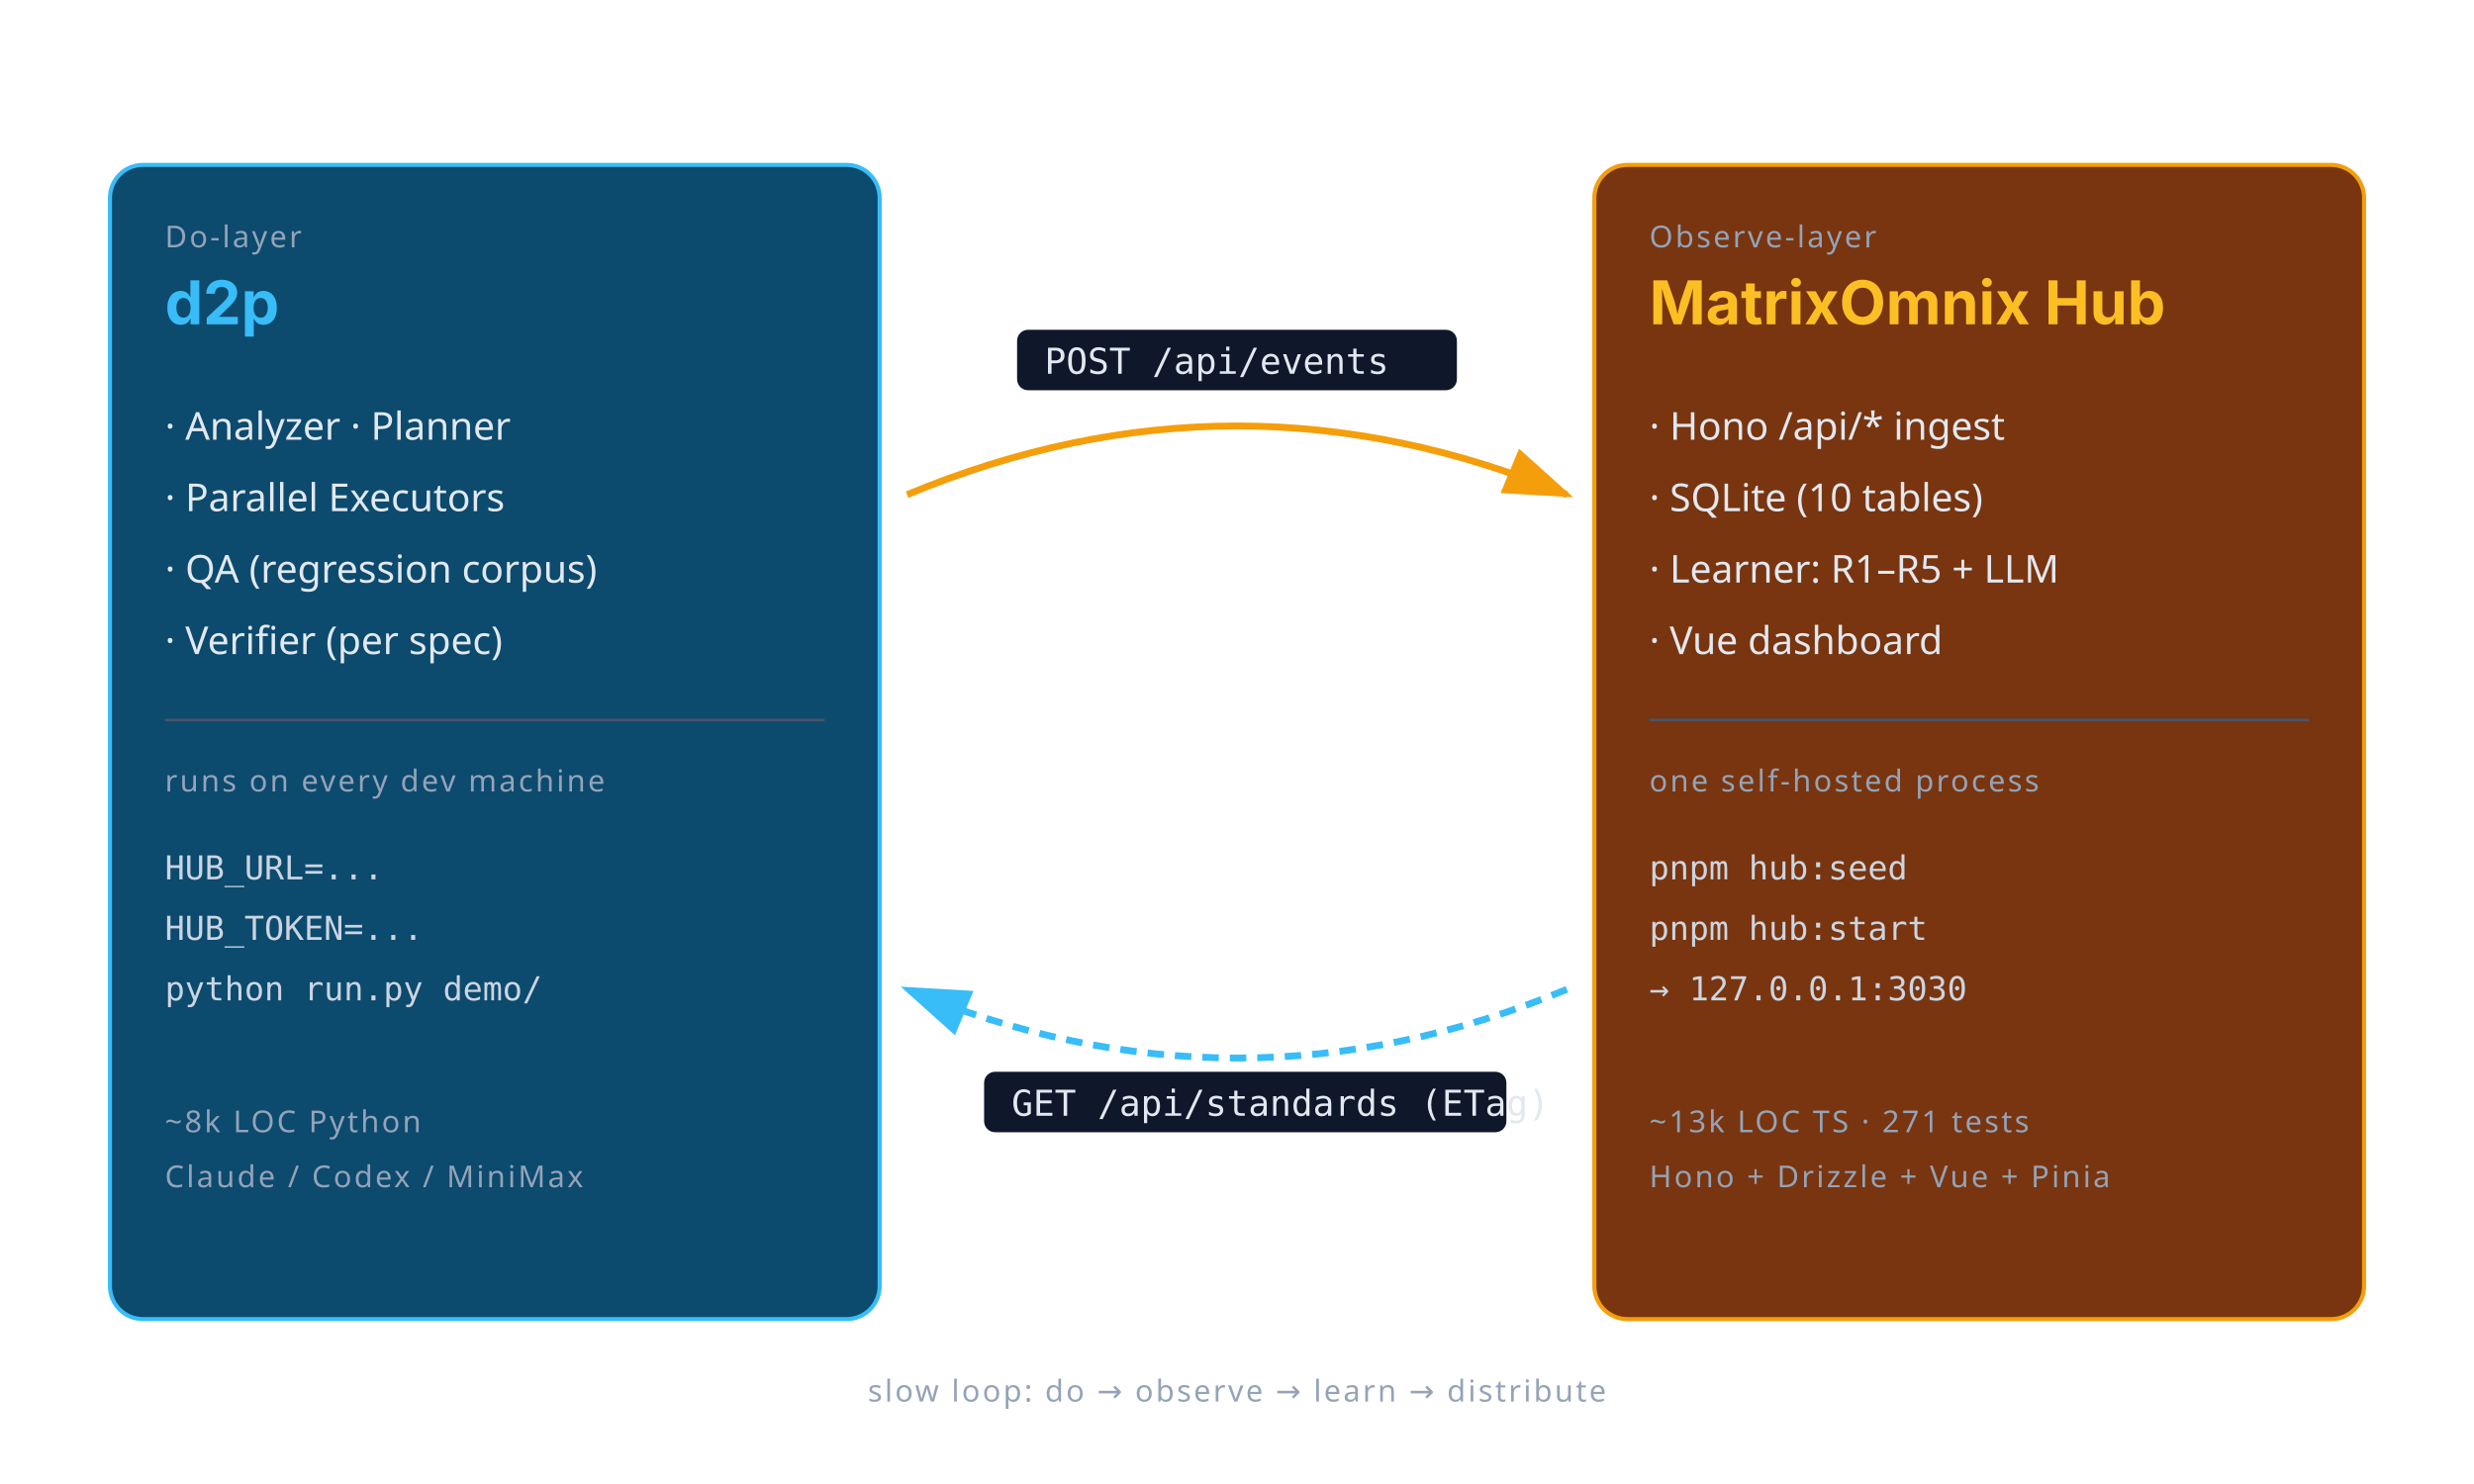
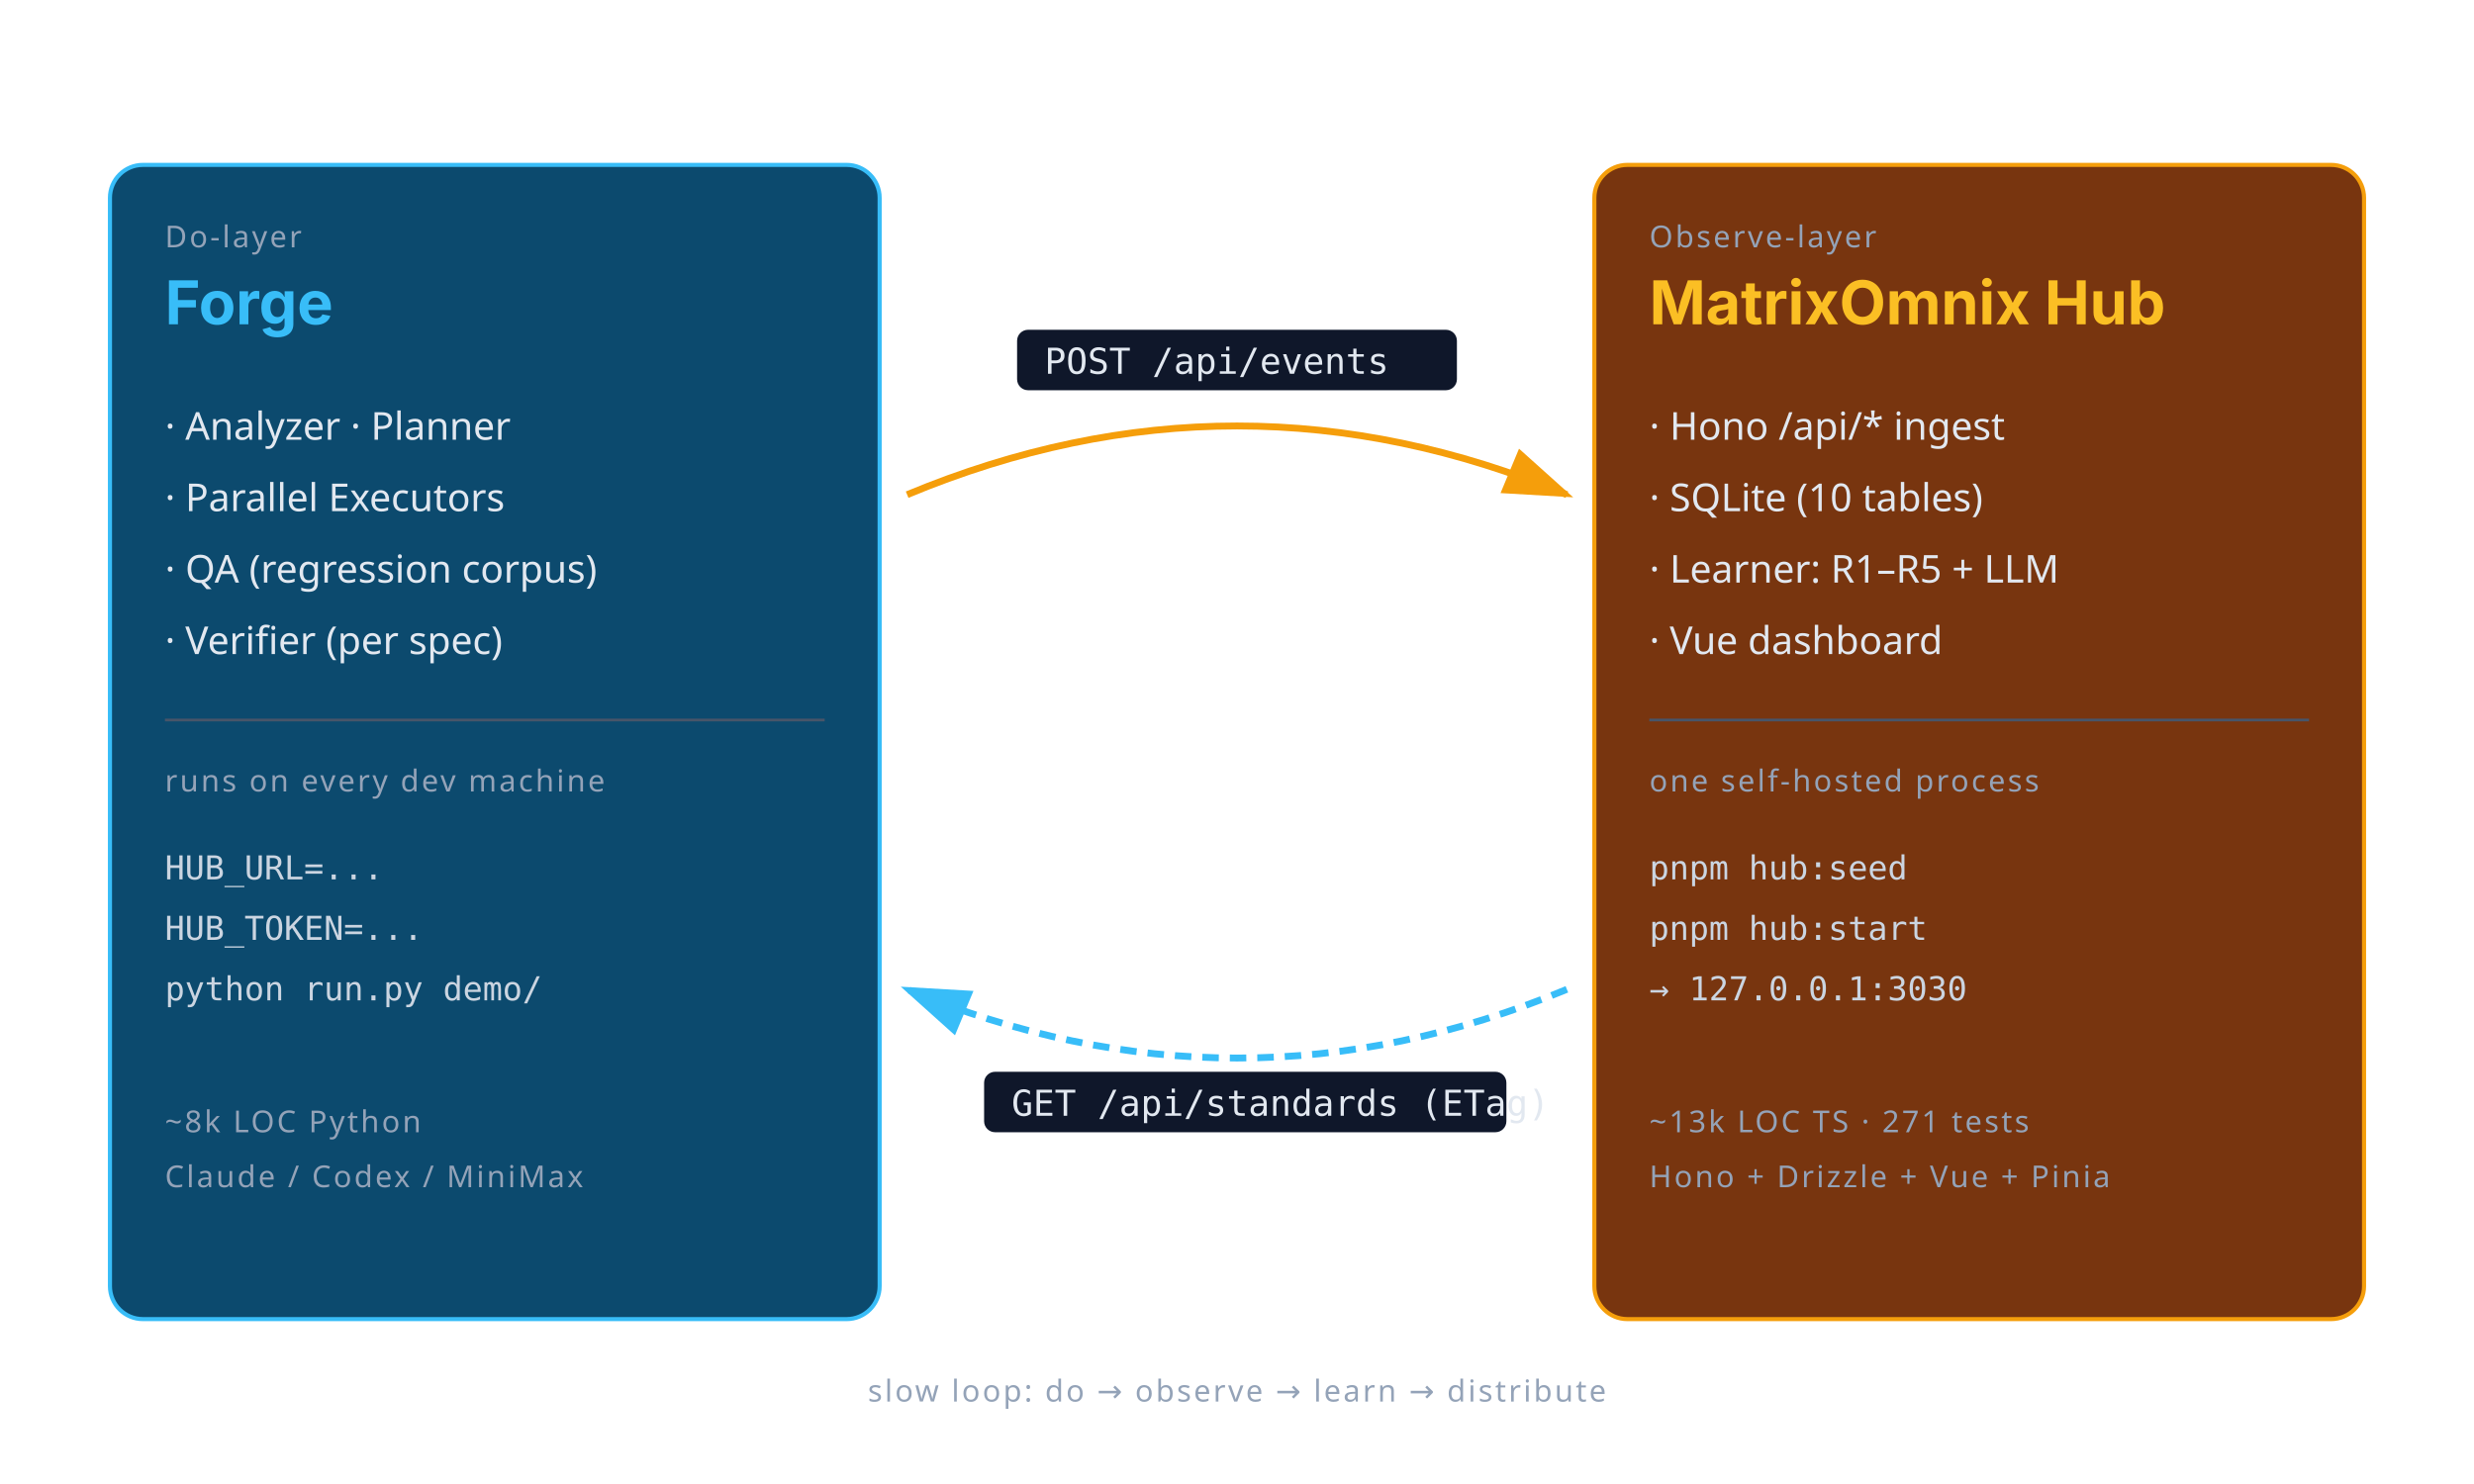
<svg xmlns="http://www.w3.org/2000/svg" viewBox="0 0 900 540" role="img" aria-labelledby="title">
  <style>
    .bg { fill: transparent; }
    .box { fill: #1e293b; stroke: #475569; stroke-width: 1.5; rx: 12; }
    .box-d2p { fill: #0c4a6e; stroke: #38bdf8; }
    .box-hub { fill: #78350f; stroke: #f59e0b; }
    .title { fill: #fbbf24; font: bold 22px ui-sans-serif, -apple-system, "PingFang SC", sans-serif; }
    .title-do { fill: #38bdf8; }
    .title-observe { fill: #fbbf24; }
    .kicker { fill: #94a3b8; font: 11px ui-sans-serif, sans-serif; letter-spacing: 0.08em; text-transform: uppercase; }
    .item { fill: #e2e8f0; font: 14px ui-sans-serif, sans-serif; }
    .item-mono { fill: #cbd5e1; font: 12px ui-monospace, Menlo, monospace; }
    .arrow { stroke: #f59e0b; stroke-width: 2.5; fill: none; marker-end: url(#arrowhead); }
    .arrow-back { stroke: #38bdf8; stroke-width: 2.5; fill: none; marker-end: url(#arrowhead-blue); stroke-dasharray: 6 4; }
    .arrow-label { fill: #e2e8f0; font: 13px ui-monospace, Menlo, monospace; }
    .arrow-label-bg { fill: #0f172a; }
    @media (prefers-color-scheme: light) {
      .box { fill: #f8fafc; stroke: #cbd5e1; }
      .box-d2p { fill: #e0f2fe; stroke: #0ea5e9; }
      .box-hub { fill: #fef3c7; stroke: #d97706; }
      .title { fill: #b45309; }
      .title-do { fill: #0369a1; }
      .title-observe { fill: #b45309; }
      .kicker { fill: #64748b; }
      .item { fill: #1f2937; }
      .item-mono { fill: #475569; }
      .arrow { stroke: #d97706; }
      .arrow-back { stroke: #0284c7; }
      .arrow-label { fill: #1f2937; }
      .arrow-label-bg { fill: #fafafa; }
    }
  </style>
  <defs>
    <marker id="arrowhead" markerWidth="10" markerHeight="10" refX="9" refY="3.5" orient="auto">
      <polygon points="0 0, 10 3.5, 0 7" fill="#f59e0b" />
    </marker>
    <marker id="arrowhead-blue" markerWidth="10" markerHeight="10" refX="9" refY="3.5" orient="auto">
      <polygon points="0 0, 10 3.5, 0 7" fill="#38bdf8" />
    </marker>
  </defs>
  <rect class="bg" width="900" height="540" />
  <rect class="box box-d2p" x="40" y="60" width="280" height="420" />
  <text class="kicker" x="60" y="90">Do-layer</text>
-   <text class="title title-do" x="60" y="118">d2p</text>
+   <text class="title title-do" x="60" y="118">Forge</text>
  <text class="item" x="60" y="160">· Analyzer  · Planner</text>
  <text class="item" x="60" y="186">· Parallel Executors</text>
  <text class="item" x="60" y="212">· QA (regression corpus)</text>
  <text class="item" x="60" y="238">· Verifier  (per spec)</text>
  <line x1="60" y1="262" x2="300" y2="262" stroke="#475569" stroke-width="1" />
  <text class="kicker" x="60" y="288">runs on every dev machine</text>
  <text class="item-mono" x="60" y="320">HUB_URL=...</text>
  <text class="item-mono" x="60" y="342">HUB_TOKEN=...</text>
  <text class="item-mono" x="60" y="364">python run.py demo/</text>
  <text class="kicker" x="60" y="412">~8k LOC Python</text>
  <text class="kicker" x="60" y="432">Claude / Codex / MiniMax</text>
  <rect class="box box-hub" x="580" y="60" width="280" height="420" />
  <text class="kicker" x="600" y="90">Observe-layer</text>
  <text class="title title-observe" x="600" y="118">MatrixOmnix Hub</text>
  <text class="item" x="600" y="160">· Hono /api/* ingest</text>
  <text class="item" x="600" y="186">· SQLite (10 tables)</text>
  <text class="item" x="600" y="212">· Learner: R1–R5 + LLM</text>
  <text class="item" x="600" y="238">· Vue dashboard</text>
  <line x1="600" y1="262" x2="840" y2="262" stroke="#475569" stroke-width="1" />
  <text class="kicker" x="600" y="288">one self-hosted process</text>
  <text class="item-mono" x="600" y="320">pnpm hub:seed</text>
  <text class="item-mono" x="600" y="342">pnpm hub:start</text>
  <text class="item-mono" x="600" y="364">→ 127.0.0.1:3030</text>
  <text class="kicker" x="600" y="412">~13k LOC TS · 271 tests</text>
  <text class="kicker" x="600" y="432">Hono + Drizzle + Vue + Pinia</text>
  <path class="arrow" d="M 330 180 Q 450 130, 570 180" />
  <rect class="arrow-label-bg" x="370" y="120" width="160" height="22" rx="4" />
  <text class="arrow-label" x="380" y="136">POST /api/events</text>
  <path class="arrow-back" d="M 570 360 Q 450 410, 330 360" />
  <rect class="arrow-label-bg" x="358" y="390" width="190" height="22" rx="4" />
  <text class="arrow-label" x="368" y="406">GET /api/standards (ETag)</text>
  <text class="kicker" x="450" y="510" text-anchor="middle">slow loop: do → observe → learn → distribute</text>
</svg>
